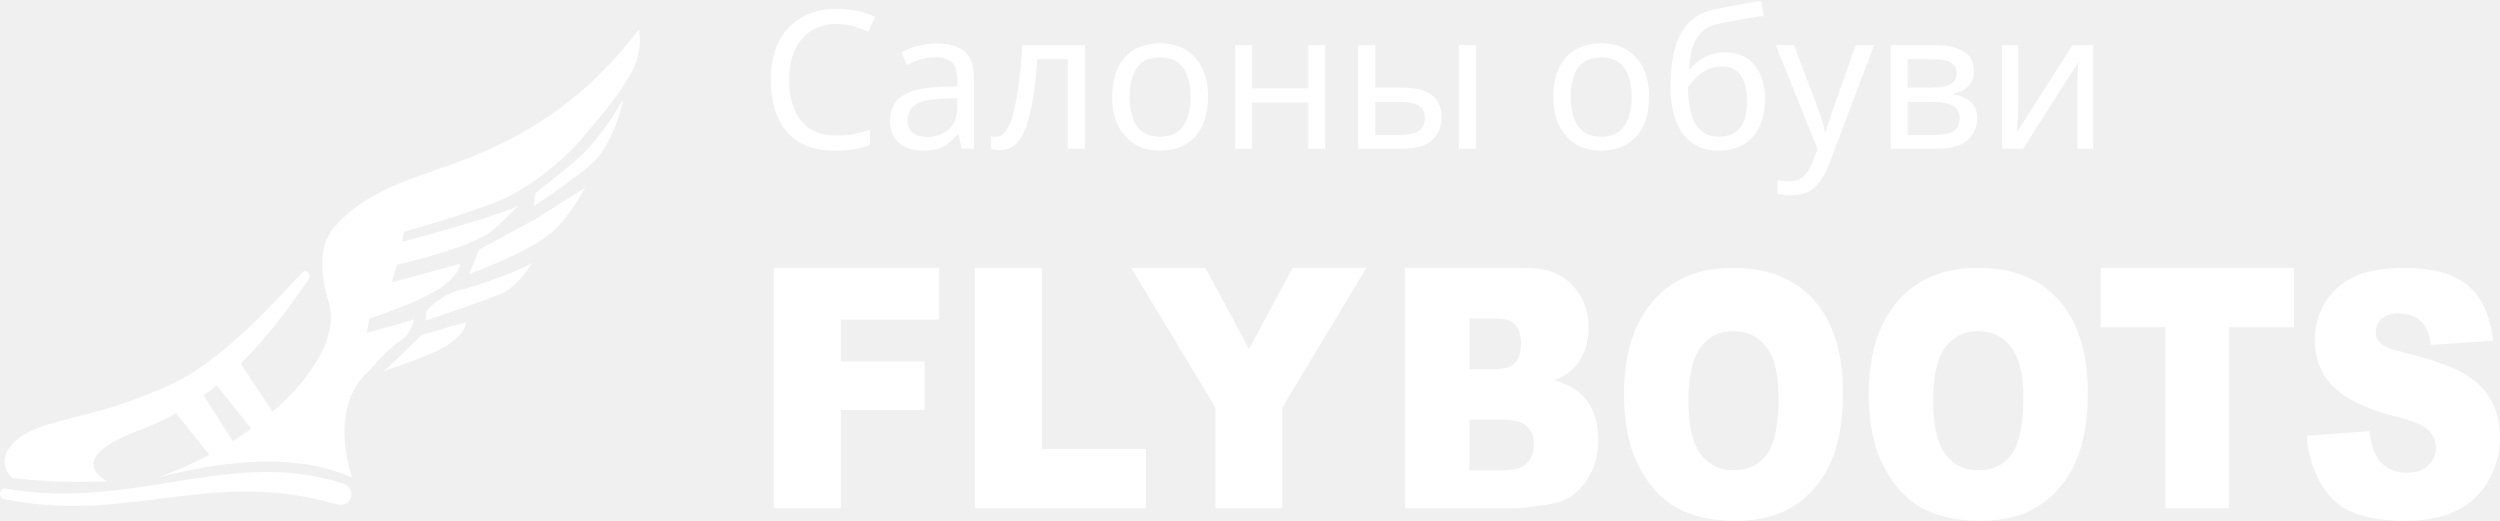
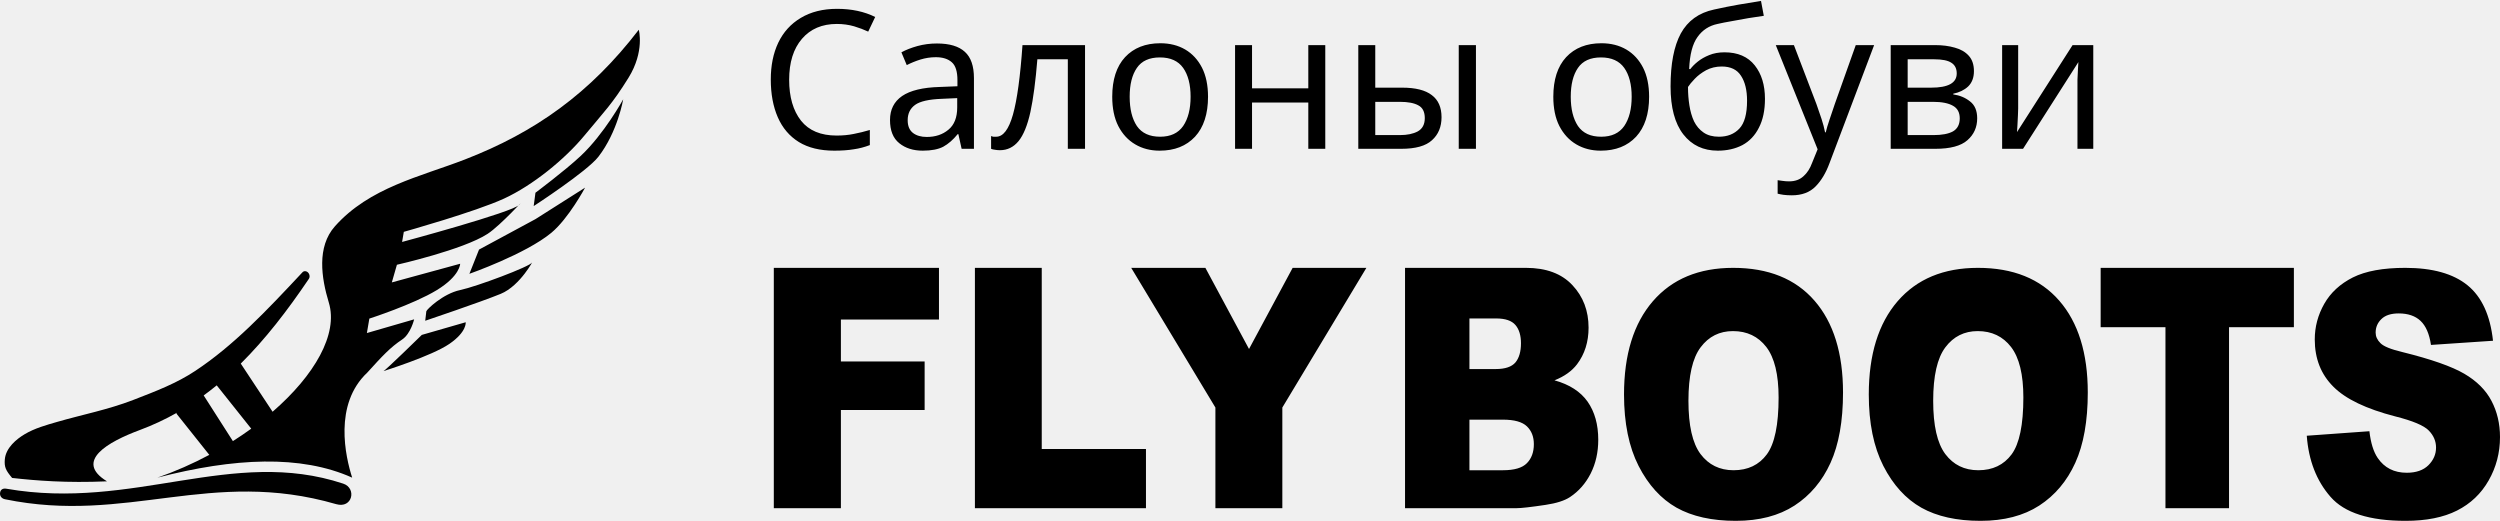
<svg xmlns="http://www.w3.org/2000/svg" width="168px" height="35px" viewBox="0 0 168 35" version="1.1">
-   <g stroke="none" stroke-width="1" fill="none" fill-rule="evenodd">
-     <g transform="translate(-82, -66)" fill="#FFFFFF">
+   <g stroke="none" stroke-width="1" fill-rule="evenodd">
+     <g transform="translate(-82, -66)">
      <g transform="translate(82, 61)">
        <g>
          <path d="M155.015,34.281 L159.224,33.978 C159.313,34.763 159.5,35.36 159.78,35.774 C160.233,36.44 160.886,36.769 161.733,36.769 C162.362,36.769 162.849,36.6 163.192,36.26 C163.532,35.919 163.702,35.525 163.702,35.077 C163.702,34.652 163.542,34.269 163.215,33.933 C162.889,33.595 162.136,33.278 160.95,32.979 C159.011,32.478 157.627,31.816 156.801,30.985 C155.968,30.154 155.552,29.098 155.552,27.812 C155.552,26.965 155.765,26.165 156.191,25.415 C156.618,24.665 157.257,24.076 158.114,23.643 C158.971,23.214 160.143,23 161.633,23 C163.462,23 164.858,23.39 165.818,24.171 C166.777,24.952 167.347,26.196 167.53,27.899 L163.362,28.179 C163.252,27.44 163.019,26.9 162.662,26.564 C162.309,26.23 161.819,26.062 161.196,26.062 C160.68,26.062 160.293,26.185 160.033,26.438 C159.773,26.686 159.643,26.993 159.643,27.352 C159.643,27.612 159.75,27.846 159.963,28.056 C160.173,28.275 160.666,28.474 161.449,28.661 C163.382,29.14 164.764,29.626 165.601,30.116 C166.437,30.606 167.047,31.211 167.427,31.938 C167.807,32.661 168,33.473 168,34.373 C168,35.425 167.744,36.398 167.238,37.286 C166.731,38.177 166.021,38.851 165.108,39.311 C164.198,39.77 163.049,40 161.662,40 C159.23,40 157.544,39.464 156.608,38.384 C155.668,37.309 155.138,35.942 155.015,34.281 Z M98.746,36.6 L100.998,36.6 C101.761,36.6 102.296,36.443 102.606,36.127 C102.919,35.81 103.075,35.385 103.075,34.849 C103.075,34.353 102.922,33.954 102.612,33.654 C102.303,33.353 101.764,33.2 100.989,33.2 L98.746,33.2 L98.746,36.6 Z M98.746,29.8 L100.513,29.8 C101.146,29.8 101.587,29.65 101.839,29.354 C102.087,29.053 102.209,28.624 102.209,28.065 C102.209,27.543 102.087,27.134 101.839,26.843 C101.587,26.547 101.156,26.4 100.54,26.4 L98.746,26.4 L98.746,29.8 Z M94.418,23 L102.545,23 C103.9,23 104.94,23.387 105.662,24.158 C106.389,24.929 106.752,25.884 106.752,27.02 C106.752,27.975 106.493,28.794 105.977,29.479 C105.63,29.934 105.126,30.295 104.462,30.558 C105.47,30.837 106.212,31.317 106.69,31.995 C107.164,32.675 107.403,33.528 107.403,34.555 C107.403,35.394 107.232,36.146 106.896,36.815 C106.556,37.484 106.094,38.011 105.505,38.402 C105.143,38.643 104.593,38.819 103.857,38.929 C102.879,39.075 102.232,39.15 101.911,39.15 L94.418,39.15 L94.418,23 Z M113.463,31.934 C113.463,33.596 113.733,34.786 114.276,35.513 C114.819,36.236 115.562,36.6 116.496,36.6 C117.458,36.6 118.203,36.244 118.729,35.536 C119.256,34.824 119.522,33.55 119.522,31.713 C119.522,30.163 119.246,29.034 118.696,28.318 C118.145,27.606 117.4,27.25 116.455,27.25 C115.554,27.25 114.829,27.61 114.283,28.337 C113.736,29.06 113.463,30.262 113.463,31.934 Z M109.134,31.509 C109.134,28.826 109.782,26.736 111.072,25.243 C112.365,23.747 114.163,23 116.468,23 C118.831,23 120.654,23.734 121.933,25.205 C123.209,26.67 123.851,28.73 123.851,31.376 C123.851,33.297 123.569,34.874 123.011,36.103 C122.452,37.332 121.645,38.288 120.59,38.974 C119.532,39.659 118.22,40 116.643,40 C115.043,40 113.717,39.705 112.665,39.116 C111.617,38.522 110.767,37.588 110.113,36.31 C109.462,35.031 109.134,33.431 109.134,31.509 Z M129.91,31.934 C129.91,33.596 130.181,34.786 130.724,35.513 C131.267,36.236 132.009,36.6 132.944,36.6 C133.905,36.6 134.651,36.244 135.178,35.536 C135.704,34.824 135.97,33.55 135.97,31.713 C135.97,30.163 135.694,29.034 135.144,28.318 C134.594,27.606 133.848,27.25 132.904,27.25 C132.003,27.25 131.277,27.61 130.73,28.337 C130.184,29.06 129.91,30.262 129.91,31.934 Z M125.582,31.509 C125.582,28.826 126.231,26.736 127.52,25.243 C128.813,23.747 130.611,23 132.916,23 C135.28,23 137.101,23.734 138.381,25.205 C139.657,26.67 140.299,28.73 140.299,31.376 C140.299,33.297 140.017,34.874 139.458,36.103 C138.9,37.332 138.093,38.288 137.039,38.974 C135.981,39.659 134.668,40 133.09,40 C131.491,40 130.165,39.705 129.114,39.116 C128.066,38.522 127.216,37.588 126.561,36.31 C125.91,35.031 125.582,33.431 125.582,31.509 Z M141.164,23 L154.149,23 L154.149,26.99 L149.791,26.99 L149.791,39.15 L145.519,39.15 L145.519,26.99 L141.164,26.99 L141.164,23 Z M76.018,23 L81.002,23 L83.934,28.452 L86.866,23 L91.821,23 L86.173,32.386 L86.173,39.15 L81.675,39.15 L81.675,32.386 L76.018,23 Z M52,23 L63.099,23 L63.099,26.471 L56.508,26.471 L56.508,29.291 L62.135,29.291 L62.135,32.551 L56.508,32.551 L56.508,39.15 L52,39.15 L52,23 Z M65.514,23 L70.005,23 L70.005,35.172 L77.009,35.172 L77.009,39.15 L65.514,39.15 L65.514,23 Z" id="Combined-Shape" fill-rule="nonzero" />
          <text id="Салоны-обуви" font-family="FiraSans-Medium, Fira Sans" font-size="13" font-weight="400">
            <tspan x="51" y="15">Салоны обуви</tspan>
          </text>
          <path d="M11.893,32.734 L11.852,32.788 L14.065,35.567 C12.961,36.157 11.789,36.676 10.577,37.098 C15.736,35.761 20.224,35.551 23.666,37.098 C23.217,35.695 22.405,32.173 24.685,30.035 C25.701,28.914 26.227,28.345 27.023,27.816 C27.601,27.433 27.83,26.46 27.83,26.46 L24.655,27.38 L24.82,26.41 C24.82,26.41 27.772,25.459 29.349,24.498 C30.926,23.537 30.923,22.724 30.923,22.724 L26.331,23.978 L26.672,22.792 C26.672,22.792 31.122,21.787 32.767,20.715 C33.648,20.141 35.345,18.248 34.905,18.755 C34.466,19.261 27.021,21.259 27.021,21.259 L27.136,20.58 C27.136,20.58 31.96,19.229 33.877,18.343 C35.794,17.458 37.945,15.718 39.28,14.1 C40.616,12.482 41.14,11.994 42.237,10.223 C43.333,8.452 42.926,7 42.926,7 C39.645,11.275 35.955,13.894 31.233,15.72 C28.247,16.875 24.829,17.593 22.503,20.212 C21.281,21.588 21.59,23.666 22.097,25.335 C22.742,27.452 21.134,30.23 18.318,32.669 L16.18,29.433 C17.839,27.788 19.322,25.86 20.742,23.758 C20.839,23.637 20.821,23.439 20.703,23.316 C20.584,23.193 20.41,23.191 20.312,23.312 C17.869,25.926 15.699,28.22 13.109,29.932 C11.865,30.754 10.533,31.267 8.94,31.882 C7.254,32.532 5.53,32.863 3.833,33.354 C3.116,33.561 2.331,33.777 1.654,34.181 C1.102,34.51 0.391,35.097 0.324,35.866 L0.324,35.866 L0.324,35.866 C0.279,36.386 0.387,36.61 0.815,37.118 C2.441,37.3 4.463,37.463 7.191,37.346 C4.956,35.985 7.278,34.685 9.392,33.899 C10.272,33.572 11.103,33.181 11.893,32.734 Z M0.332,38.549 C0.124,38.506 -0.032,38.342 0.006,38.105 C0.043,37.868 0.233,37.802 0.441,37.844 C8.969,39.328 15.603,35.03 23.064,37.5 C23.986,37.806 23.687,39.197 22.592,38.879 C14.149,36.431 8.568,40.246 0.332,38.549 Z M14.564,30.896 L16.883,33.807 C16.487,34.094 16.075,34.373 15.65,34.643 L13.688,31.573 C13.986,31.356 14.277,31.129 14.564,30.896 Z M25.77,29.938 C25.874,29.923 28.346,27.505 28.346,27.505 L31.294,26.655 C31.294,26.655 31.389,27.291 30.202,28.107 C29.016,28.923 25.77,29.938 25.77,29.938 Z M28.649,25.917 C28.668,25.805 29.762,24.738 30.918,24.493 C32.039,24.256 35.612,22.912 35.76,22.637 C35.908,22.361 34.988,24.199 33.645,24.748 C32.301,25.299 28.575,26.555 28.575,26.555 L28.649,25.917 Z M32.191,21.772 L31.543,23.4 C31.543,23.4 35.315,22.077 37.044,20.649 C38.206,19.69 39.317,17.61 39.317,17.61 L35.986,19.723 L32.191,21.772 Z M41.88,11.671 C41.88,11.671 40.605,14.007 39,15.5 C37.927,16.498 35.982,17.952 35.982,17.952 L35.864,18.849 C35.864,18.849 39.449,16.519 40.21,15.536 C41.509,13.86 41.88,11.671 41.88,11.671 Z" id="Shape" />
        </g>
      </g>
    </g>
  </g>
</svg>
